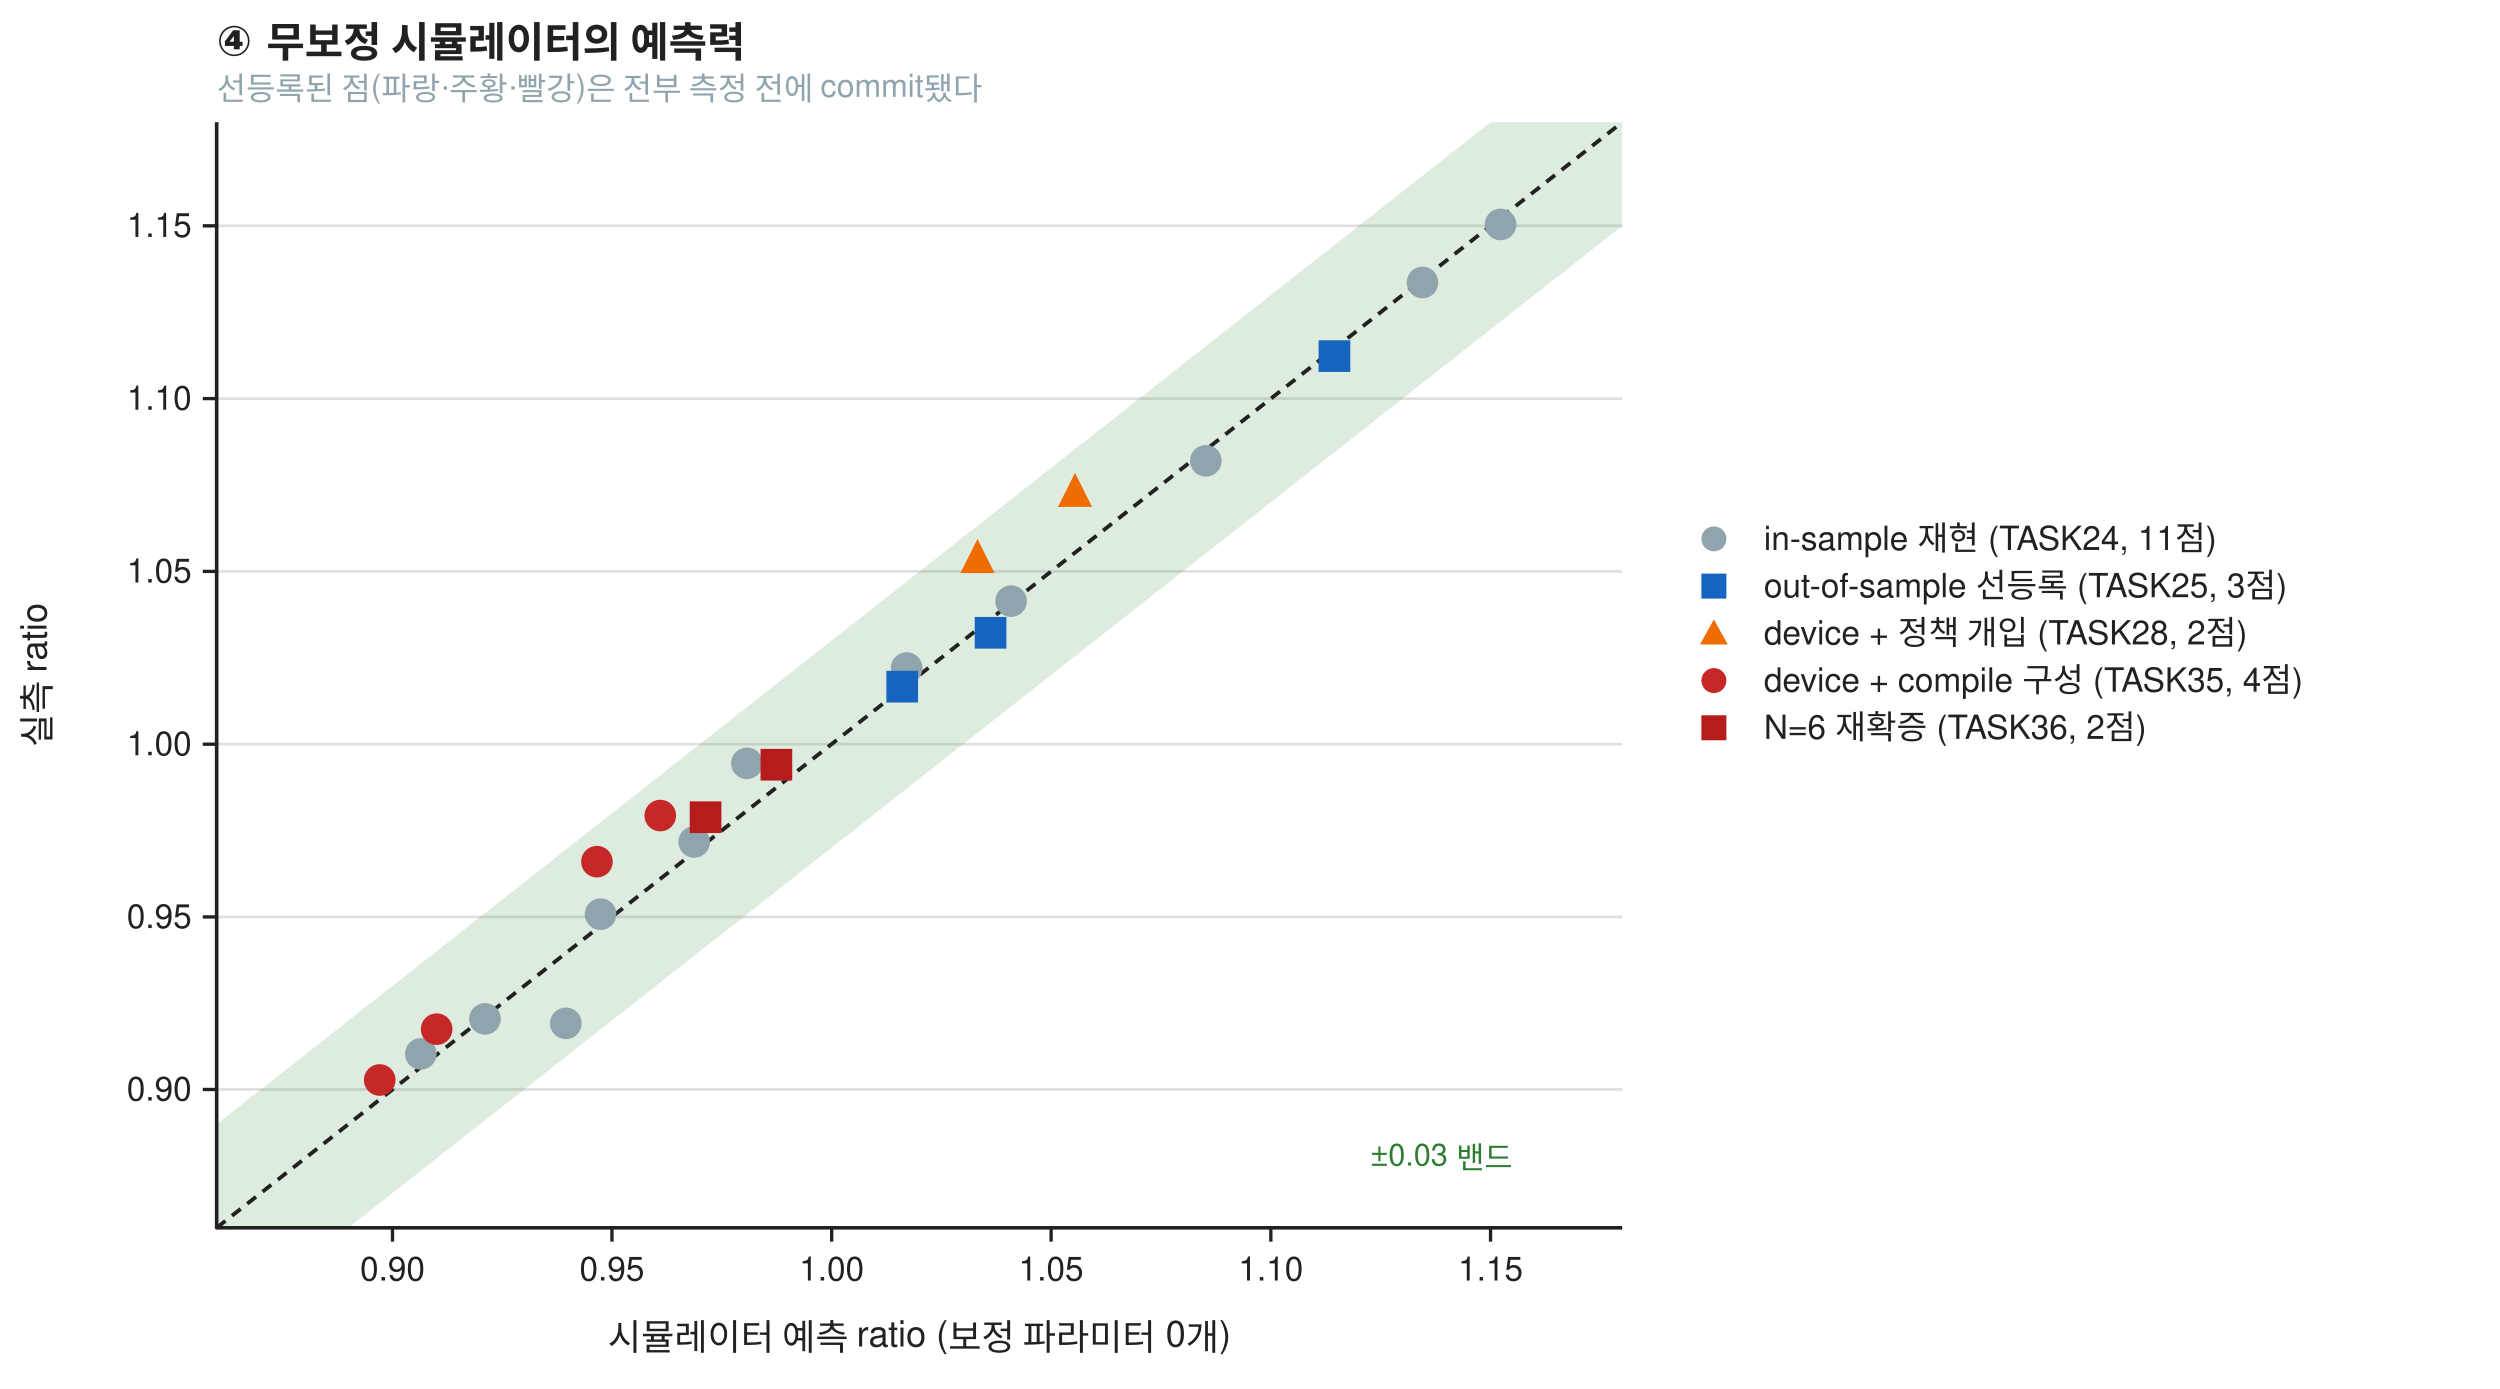
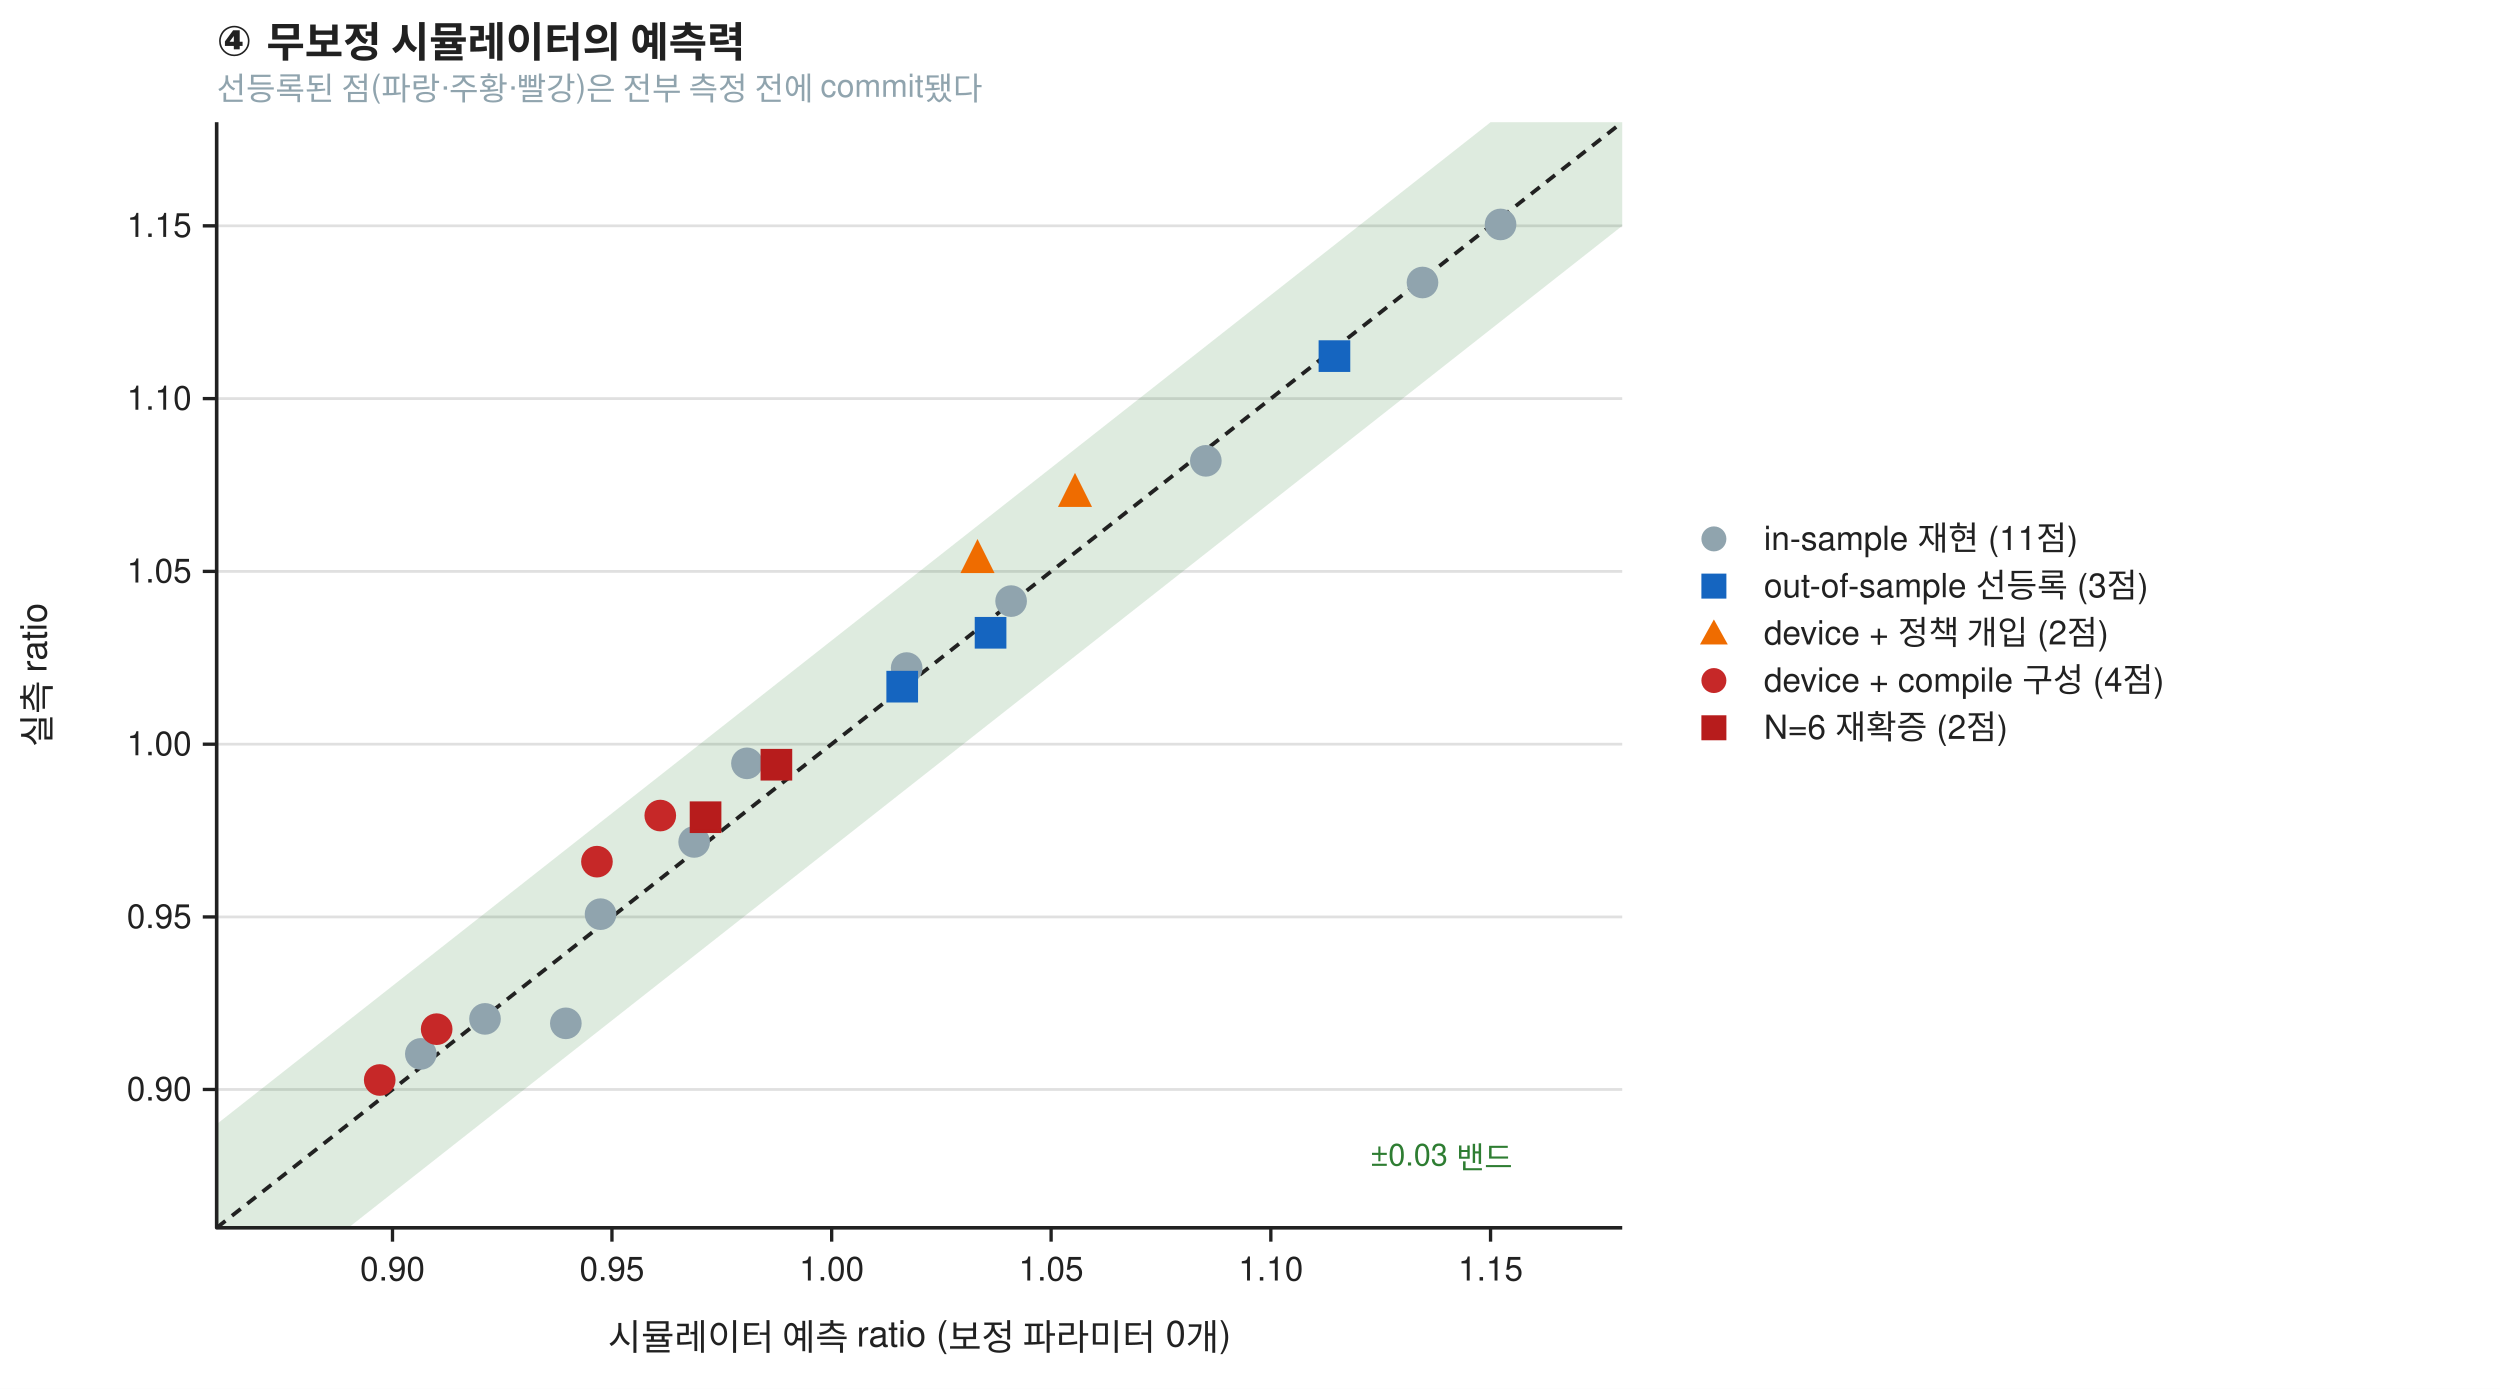
<svg xmlns="http://www.w3.org/2000/svg" width="900" height="500" viewBox="0 0 900 500">
  <rect width="900" height="500" fill="#ffffff" />
  <path d="M78.0,392.2 L584.0,392.2" fill="none" stroke="#e0e0e0" stroke-width="1" stroke-opacity="1.0" stroke-linejoin="round" />
  <path d="M78.0,330.1 L584.0,330.1" fill="none" stroke="#e0e0e0" stroke-width="1" stroke-opacity="1.0" stroke-linejoin="round" />
  <path d="M78.0,267.9 L584.0,267.9" fill="none" stroke="#e0e0e0" stroke-width="1" stroke-opacity="1.0" stroke-linejoin="round" />
  <path d="M78.0,205.7 L584.0,205.7" fill="none" stroke="#e0e0e0" stroke-width="1" stroke-opacity="1.0" stroke-linejoin="round" />
  <path d="M78.0,143.5 L584.0,143.5" fill="none" stroke="#e0e0e0" stroke-width="1" stroke-opacity="1.0" stroke-linejoin="round" />
  <path d="M78.0,81.3 L584.0,81.3" fill="none" stroke="#e0e0e0" stroke-width="1" stroke-opacity="1.0" stroke-linejoin="round" />
  <polygon points="78.0,404.7 536.6,44.0 584.0,44.0 584.0,81.3 125.4,442.0 78.0,442.0" fill="#2e7d32" fill-opacity="0.16" stroke="#2e7d32" stroke-width="0" />
  <path d="M78.0,442.0 L584.0,44.0" fill="none" stroke="#212121" stroke-width="1.4" stroke-opacity="1.0" stroke-linejoin="round" stroke-dasharray="4 3" />
  <circle cx="434.1" cy="165.9" r="5" fill="#90a4ae" stroke="#90a4ae" stroke-width="1.4" />
  <circle cx="364.0" cy="216.4" r="5" fill="#90a4ae" stroke="#90a4ae" stroke-width="1.4" />
  <circle cx="512.1" cy="101.7" r="5" fill="#90a4ae" stroke="#90a4ae" stroke-width="1.4" />
  <circle cx="540.2" cy="80.8" r="5" fill="#90a4ae" stroke="#90a4ae" stroke-width="1.4" />
  <circle cx="326.4" cy="240.5" r="5" fill="#90a4ae" stroke="#90a4ae" stroke-width="1.4" />
  <circle cx="174.6" cy="366.8" r="5" fill="#90a4ae" stroke="#90a4ae" stroke-width="1.4" />
  <circle cx="151.5" cy="379.4" r="5" fill="#90a4ae" stroke="#90a4ae" stroke-width="1.4" />
  <circle cx="203.7" cy="368.4" r="5" fill="#90a4ae" stroke="#90a4ae" stroke-width="1.4" />
  <circle cx="268.9" cy="274.8" r="5" fill="#90a4ae" stroke="#90a4ae" stroke-width="1.4" />
  <circle cx="249.9" cy="303.1" r="5" fill="#90a4ae" stroke="#90a4ae" stroke-width="1.4" />
  <circle cx="216.2" cy="329.1" r="5" fill="#90a4ae" stroke="#90a4ae" stroke-width="1.4" />
  <rect x="475.4" y="123.2" width="10.0" height="10.0" fill="#1565c0" fill-opacity="1.0" stroke="#1565c0" stroke-width="1.4" />
  <rect x="319.8" y="242.2" width="10.0" height="10.0" fill="#1565c0" fill-opacity="1.0" stroke="#1565c0" stroke-width="1.4" />
  <rect x="351.6" y="222.8" width="10.0" height="10.0" fill="#1565c0" fill-opacity="1.0" stroke="#1565c0" stroke-width="1.4" />
  <polygon points="387.0,171.8 392.0,181.8 382.0,181.8" fill="#ef6c00" fill-opacity="1.0" stroke="#ef6c00" stroke-width="1.4" />
  <polygon points="351.9,195.6 356.9,205.6 346.9,205.6" fill="#ef6c00" fill-opacity="1.0" stroke="#ef6c00" stroke-width="1.4" />
  <circle cx="237.7" cy="293.6" r="5" fill="#c62828" stroke="#c62828" stroke-width="1.4" />
  <circle cx="214.9" cy="310.2" r="5" fill="#c62828" stroke="#c62828" stroke-width="1.4" />
  <circle cx="157.2" cy="370.5" r="5" fill="#c62828" stroke="#c62828" stroke-width="1.4" />
  <circle cx="136.7" cy="388.8" r="5" fill="#c62828" stroke="#c62828" stroke-width="1.4" />
  <rect x="274.5" y="270.3" width="10.0" height="10.0" fill="#b71c1c" fill-opacity="1.0" stroke="#b71c1c" stroke-width="1.4" />
  <rect x="249.0" y="289.2" width="10.0" height="10.0" fill="#b71c1c" fill-opacity="1.0" stroke="#b71c1c" stroke-width="1.4" />
  <text x="544.5" y="419.6" font-size="11" text-anchor="end" fill="#2e7d32" font-weight="normal" font-family="Helvetica,Arial,sans-serif">±0.03 밴드</text>
  <path d="M78.0,44.0 L78.0,442.0 L584.0,442.0" fill="none" stroke="#212121" stroke-width="1.3" stroke-opacity="1.0" stroke-linejoin="round" />
  <path d="M141.3,442.0 L141.3,447.0" fill="none" stroke="#212121" stroke-width="1.2" stroke-opacity="1.0" stroke-linejoin="round" />
  <text x="141.3" y="461.0" font-size="12" text-anchor="middle" fill="#212121" font-weight="normal" font-family="Helvetica,Arial,sans-serif">0.90</text>
  <path d="M220.3,442.0 L220.3,447.0" fill="none" stroke="#212121" stroke-width="1.2" stroke-opacity="1.0" stroke-linejoin="round" />
  <text x="220.3" y="461.0" font-size="12" text-anchor="middle" fill="#212121" font-weight="normal" font-family="Helvetica,Arial,sans-serif">0.95</text>
  <path d="M299.4,442.0 L299.4,447.0" fill="none" stroke="#212121" stroke-width="1.2" stroke-opacity="1.0" stroke-linejoin="round" />
  <text x="299.4" y="461.0" font-size="12" text-anchor="middle" fill="#212121" font-weight="normal" font-family="Helvetica,Arial,sans-serif">1.00</text>
  <path d="M378.4,442.0 L378.4,447.0" fill="none" stroke="#212121" stroke-width="1.2" stroke-opacity="1.0" stroke-linejoin="round" />
  <text x="378.4" y="461.0" font-size="12" text-anchor="middle" fill="#212121" font-weight="normal" font-family="Helvetica,Arial,sans-serif">1.05</text>
  <path d="M457.5,442.0 L457.5,447.0" fill="none" stroke="#212121" stroke-width="1.2" stroke-opacity="1.0" stroke-linejoin="round" />
  <text x="457.5" y="461.0" font-size="12" text-anchor="middle" fill="#212121" font-weight="normal" font-family="Helvetica,Arial,sans-serif">1.10</text>
  <path d="M536.6,442.0 L536.6,447.0" fill="none" stroke="#212121" stroke-width="1.2" stroke-opacity="1.0" stroke-linejoin="round" />
  <text x="536.6" y="461.0" font-size="12" text-anchor="middle" fill="#212121" font-weight="normal" font-family="Helvetica,Arial,sans-serif">1.15</text>
  <path d="M73.0,392.2 L78.0,392.2" fill="none" stroke="#212121" stroke-width="1.2" stroke-opacity="1.0" stroke-linejoin="round" />
  <text x="69.0" y="396.2" font-size="12" text-anchor="end" fill="#212121" font-weight="normal" font-family="Helvetica,Arial,sans-serif">0.90</text>
  <path d="M73.0,330.1 L78.0,330.1" fill="none" stroke="#212121" stroke-width="1.2" stroke-opacity="1.0" stroke-linejoin="round" />
  <text x="69.0" y="334.1" font-size="12" text-anchor="end" fill="#212121" font-weight="normal" font-family="Helvetica,Arial,sans-serif">0.95</text>
  <path d="M73.0,267.9 L78.0,267.9" fill="none" stroke="#212121" stroke-width="1.2" stroke-opacity="1.0" stroke-linejoin="round" />
  <text x="69.0" y="271.9" font-size="12" text-anchor="end" fill="#212121" font-weight="normal" font-family="Helvetica,Arial,sans-serif">1.00</text>
  <path d="M73.0,205.7 L78.0,205.7" fill="none" stroke="#212121" stroke-width="1.2" stroke-opacity="1.0" stroke-linejoin="round" />
  <text x="69.0" y="209.7" font-size="12" text-anchor="end" fill="#212121" font-weight="normal" font-family="Helvetica,Arial,sans-serif">1.05</text>
  <path d="M73.0,143.5 L78.0,143.5" fill="none" stroke="#212121" stroke-width="1.2" stroke-opacity="1.0" stroke-linejoin="round" />
  <text x="69.0" y="147.5" font-size="12" text-anchor="end" fill="#212121" font-weight="normal" font-family="Helvetica,Arial,sans-serif">1.10</text>
  <path d="M73.0,81.3 L78.0,81.3" fill="none" stroke="#212121" stroke-width="1.2" stroke-opacity="1.0" stroke-linejoin="round" />
  <text x="69.0" y="85.3" font-size="12" text-anchor="end" fill="#212121" font-weight="normal" font-family="Helvetica,Arial,sans-serif">1.15</text>
  <text x="331.0" y="486.0" font-size="13" text-anchor="middle" fill="#212121" font-weight="normal" font-family="Helvetica,Arial,sans-serif">시뮬레이터 예측 ratio (보정 파라미터 0개)</text>
  <text x="18.0" y="243.0" font-size="13" text-anchor="middle" fill="#212121" font-weight="normal" font-family="Helvetica,Arial,sans-serif" transform="rotate(-90 18.0 243.0)">실측 ratio</text>
  <text x="78.0" y="20.0" font-size="15" text-anchor="start" fill="#212121" font-weight="bold" font-family="Helvetica,Arial,sans-serif">④ 무보정 시뮬레이터의 예측력</text>
  <text x="78.0" y="36.0" font-size="11.5" text-anchor="start" fill="#90a4ae" font-weight="normal" font-family="Helvetica,Arial,sans-serif">선등록된 점(파랑·주황·빨강)은 전부 측정 전에 commit됐다</text>
  <circle cx="617.0" cy="194.0" r="4.5" fill="#90a4ae" stroke="#90a4ae" stroke-width="0" />
-   <text x="635.0" y="198.0" font-size="12" text-anchor="start" fill="#212121" font-weight="normal" font-family="Helvetica,Arial,sans-serif">in-sample 재현 (TASK24, 11점)</text>
+   <text x="635.0" y="198.0" font-size="12" text-anchor="start" fill="#212121" font-weight="normal" font-family="Helvetica,Arial,sans-serif">in-sample 재현 (11점)</text>
  <rect x="612.5" y="206.5" width="9.0" height="9.0" fill="#1565c0" fill-opacity="1.0" />
-   <text x="635.0" y="215.0" font-size="12" text-anchor="start" fill="#212121" font-weight="normal" font-family="Helvetica,Arial,sans-serif">out-of-sample 선등록 (TASK25, 3점)</text>
+   <text x="635.0" y="215.0" font-size="12" text-anchor="start" fill="#212121" font-weight="normal" font-family="Helvetica,Arial,sans-serif">out-of-sample 선등록 (3점)</text>
  <polygon points="617.0,223.0 622.0,232.0 612.0,232.0" fill="#ef6c00" fill-opacity="1.0" stroke="#ef6c00" stroke-width="0" />
-   <text x="635.0" y="232.0" font-size="12" text-anchor="start" fill="#212121" font-weight="normal" font-family="Helvetica,Arial,sans-serif">device + 정책 개입 (TASK28, 2점)</text>
+   <text x="635.0" y="232.0" font-size="12" text-anchor="start" fill="#212121" font-weight="normal" font-family="Helvetica,Arial,sans-serif">device + 정책 개입 (2점)</text>
  <circle cx="617.0" cy="245.0" r="4.5" fill="#c62828" stroke="#c62828" stroke-width="0" />
-   <text x="635.0" y="249.0" font-size="12" text-anchor="start" fill="#212121" font-weight="normal" font-family="Helvetica,Arial,sans-serif">device + compile 구성 (TASK35, 4점)</text>
+   <text x="635.0" y="249.0" font-size="12" text-anchor="start" fill="#212121" font-weight="normal" font-family="Helvetica,Arial,sans-serif">device + compile 구성 (4점)</text>
  <rect x="612.5" y="257.5" width="9.0" height="9.0" fill="#b71c1c" fill-opacity="1.0" />
-   <text x="635.0" y="266.0" font-size="12" text-anchor="start" fill="#212121" font-weight="normal" font-family="Helvetica,Arial,sans-serif">N=6 재확증 (TASK36, 2점)</text>
+   <text x="635.0" y="266.0" font-size="12" text-anchor="start" fill="#212121" font-weight="normal" font-family="Helvetica,Arial,sans-serif">N=6 재확증 (2점)</text>
</svg>
